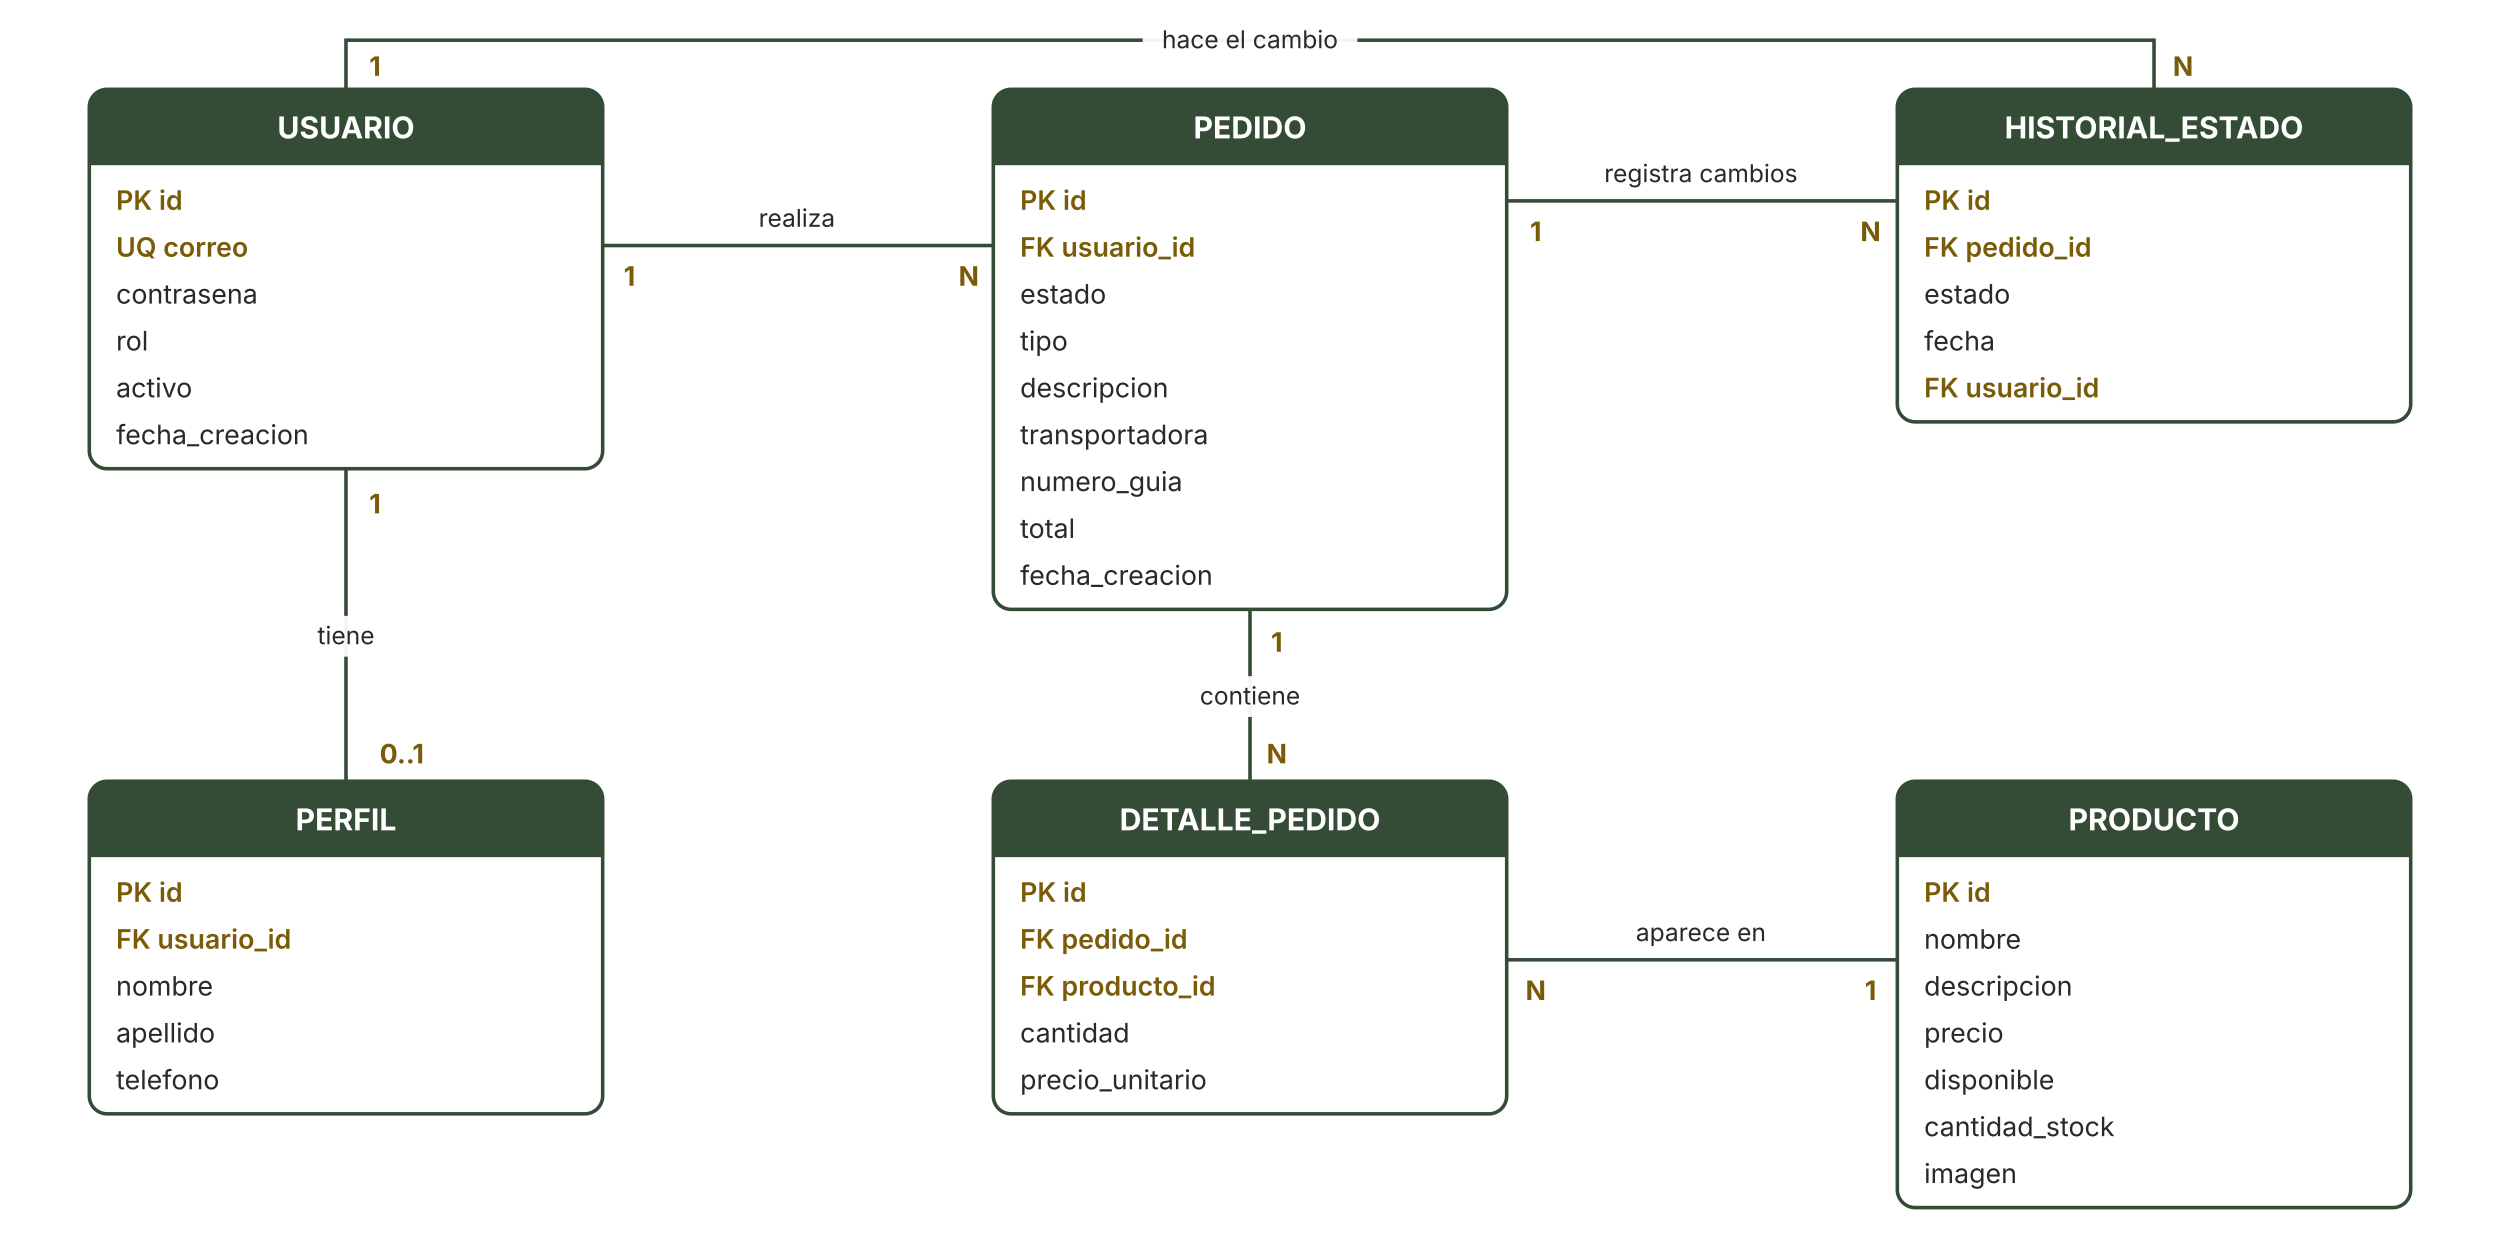
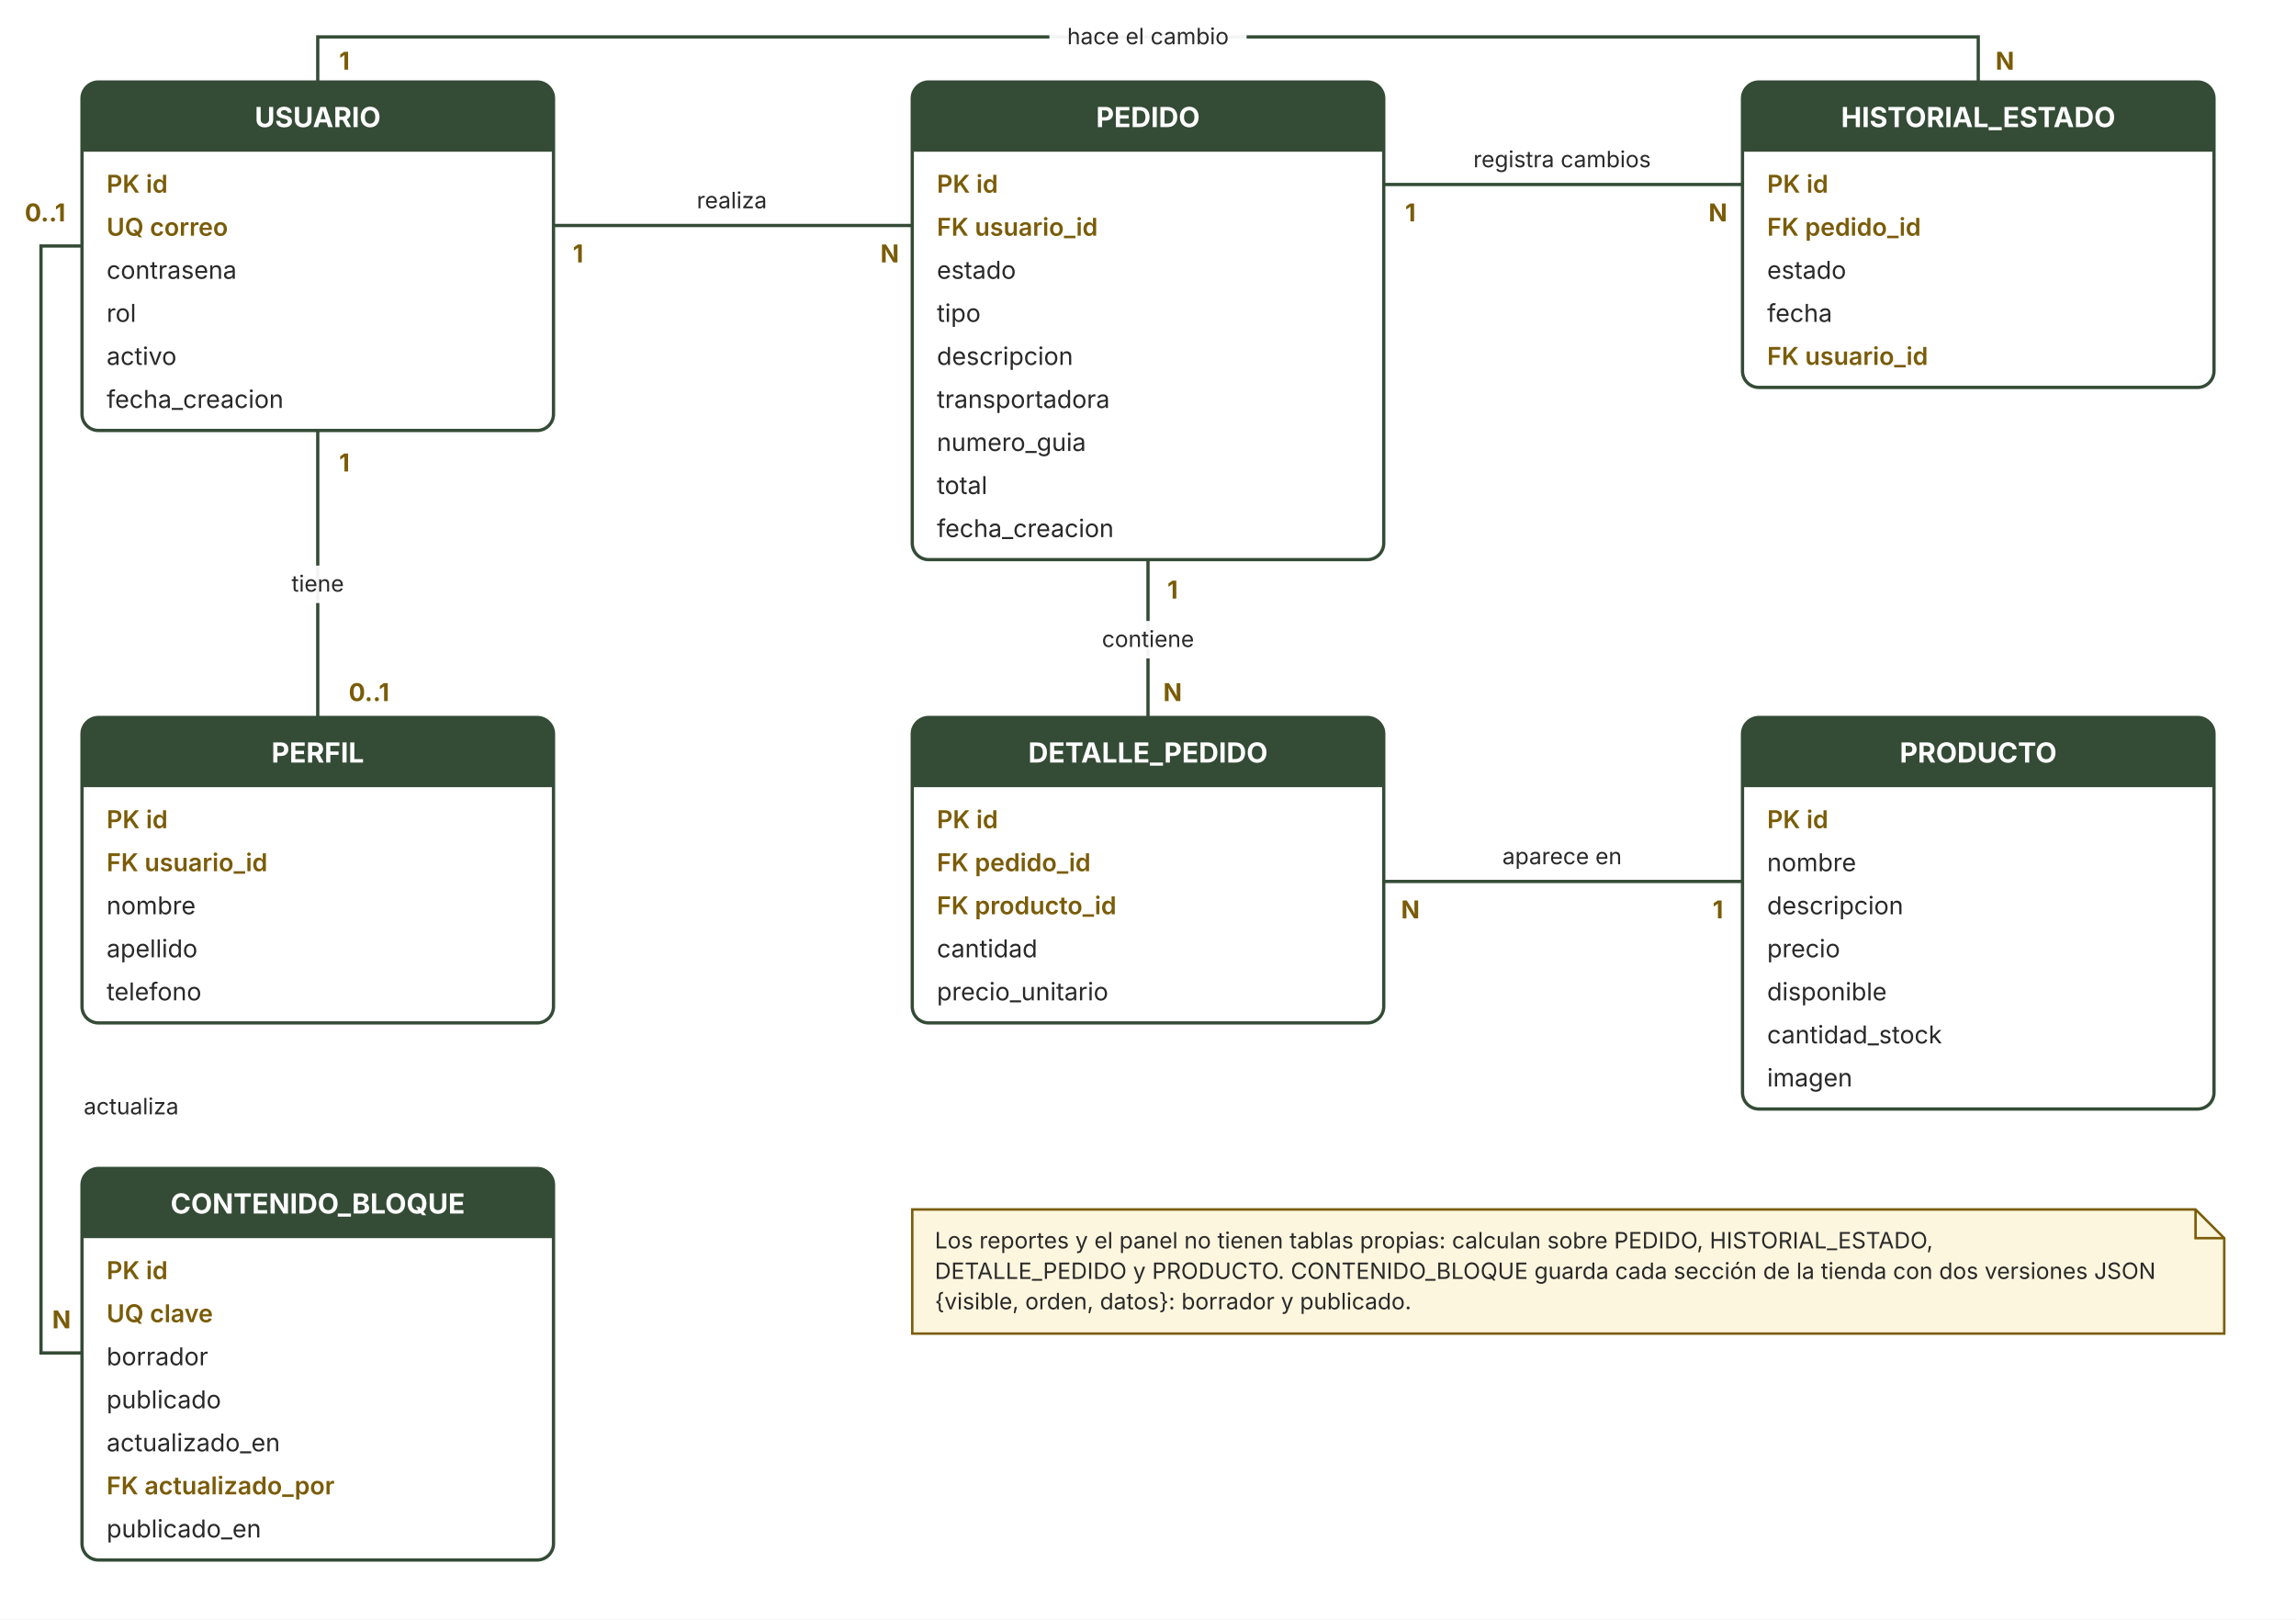
- <svg xmlns="http://www.w3.org/2000/svg" viewBox="0 0 1120 560" role="img" aria-label="Modelo lógico de la base de datos (entidad-relación)" font-family="Inter, 'Segoe UI', Roboto, Arial, sans-serif">
+ <svg xmlns="http://www.w3.org/2000/svg" viewBox="0 0 1120 790" role="img" aria-label="Modelo lógico de la base de datos (entidad-relación)" font-family="Inter, 'Segoe UI', Roboto, Arial, sans-serif">
  <defs>
    <marker id="bd_logico-flecha" viewBox="0 0 10 10" refX="9" refY="5" markerWidth="9" markerHeight="9" orient="auto-start-reverse">
      <path d="M0,0 L10,5 L0,10 z" fill="#4F5B52" />
    </marker>
    <marker id="bd_logico-abierta" viewBox="0 0 10 10" refX="9" refY="5" markerWidth="10" markerHeight="10" orient="auto-start-reverse">
      <path d="M0,0 L10,5 L0,10" fill="none" stroke="#4F5B52" stroke-width="1.3" />
    </marker>
    <marker id="bd_logico-rombo" viewBox="0 0 16 10" refX="1" refY="5" markerWidth="16" markerHeight="10" orient="auto-start-reverse">
      <path d="M1,5 L8,1 L15,5 L8,9 z" fill="#4F5B52" />
    </marker>
  </defs>
-   <rect width="1120" height="560" fill="#FFFFFF" />
+   <rect width="1120" height="790" fill="#FFFFFF" />
  <path d="M155,210 L155,350" fill="none" stroke="#344B36" stroke-width="1.6" />
  <path d="M270,110 L445,110" fill="none" stroke="#344B36" stroke-width="1.6" />
  <path d="M560,273 L560,350" fill="none" stroke="#344B36" stroke-width="1.6" />
  <path d="M850,430 L675,430" fill="none" stroke="#344B36" stroke-width="1.6" />
  <path d="M675,90 L850,90" fill="none" stroke="#344B36" stroke-width="1.6" />
  <path d="M155,40 L155,18 L965,18 L965,40" fill="none" stroke="#344B36" stroke-width="1.6" />
+   <path d="M40,120 L20,120 L20,660 L40,660" fill="none" stroke="#344B36" stroke-width="1.6" />
  <rect x="40" y="40" width="230" height="170" rx="8" fill="#FFFFFF" stroke="#344B36" stroke-width="1.6" />
  <path d="M40,48 a8,8 0 0,1 8,-8 h214 a8,8 0 0,1 8,8 v26 h-230 z" fill="#344B36" />
  <rect x="40" y="350" width="230" height="149" rx="8" fill="#FFFFFF" stroke="#344B36" stroke-width="1.6" />
  <path d="M40,358 a8,8 0 0,1 8,-8 h214 a8,8 0 0,1 8,8 v26 h-230 z" fill="#344B36" />
  <rect x="445" y="40" width="230" height="233" rx="8" fill="#FFFFFF" stroke="#344B36" stroke-width="1.6" />
  <path d="M445,48 a8,8 0 0,1 8,-8 h214 a8,8 0 0,1 8,8 v26 h-230 z" fill="#344B36" />
  <rect x="445" y="350" width="230" height="149" rx="8" fill="#FFFFFF" stroke="#344B36" stroke-width="1.6" />
  <path d="M445,358 a8,8 0 0,1 8,-8 h214 a8,8 0 0,1 8,8 v26 h-230 z" fill="#344B36" />
  <rect x="850" y="350" width="230" height="191" rx="8" fill="#FFFFFF" stroke="#344B36" stroke-width="1.6" />
  <path d="M850,358 a8,8 0 0,1 8,-8 h214 a8,8 0 0,1 8,8 v26 h-230 z" fill="#344B36" />
  <rect x="850" y="40" width="230" height="149" rx="8" fill="#FFFFFF" stroke="#344B36" stroke-width="1.6" />
  <path d="M850,48 a8,8 0 0,1 8,-8 h214 a8,8 0 0,1 8,8 v26 h-230 z" fill="#344B36" />
+   <rect x="40" y="570" width="230" height="191" rx="8" fill="#FFFFFF" stroke="#344B36" stroke-width="1.6" />
+   <path d="M40,578 a8,8 0 0,1 8,-8 h214 a8,8 0 0,1 8,8 v26 h-230 z" fill="#344B36" />
+   <path d="M445,590 h626 l14,14 v46.55 h-640 z" fill="#FDF6DE" stroke="#7A5C08" stroke-width="1.2" />
+   <path d="M1071,590 v14 h14" fill="none" stroke="#7A5C08" stroke-width="1.2" />
  <text x="155.0" y="62.0" font-family="Inter, 'Segoe UI', Roboto, Arial, sans-serif" font-size="13.5" font-weight="700" fill="#FFFFFF" text-anchor="middle">USUARIO</text>
  <text x="52.0" y="94.0" font-family="Inter, 'Segoe UI', Roboto, Arial, sans-serif" font-size="12" font-weight="600" fill="#7A5C08" text-anchor="start">PK  id</text>
  <text x="52.0" y="115.0" font-family="Inter, 'Segoe UI', Roboto, Arial, sans-serif" font-size="12" font-weight="600" fill="#7A5C08" text-anchor="start">UQ  correo</text>
  <text x="52.0" y="136.0" font-family="Inter, 'Segoe UI', Roboto, Arial, sans-serif" font-size="12" font-weight="400" fill="#292929" text-anchor="start">      contrasena</text>
  <text x="52.0" y="157.0" font-family="Inter, 'Segoe UI', Roboto, Arial, sans-serif" font-size="12" font-weight="400" fill="#292929" text-anchor="start">      rol</text>
  <text x="52.0" y="178.0" font-family="Inter, 'Segoe UI', Roboto, Arial, sans-serif" font-size="12" font-weight="400" fill="#292929" text-anchor="start">      activo</text>
  <text x="52.0" y="199.0" font-family="Inter, 'Segoe UI', Roboto, Arial, sans-serif" font-size="12" font-weight="400" fill="#292929" text-anchor="start">      fecha_creacion</text>
  <text x="155.0" y="372.0" font-family="Inter, 'Segoe UI', Roboto, Arial, sans-serif" font-size="13.5" font-weight="700" fill="#FFFFFF" text-anchor="middle">PERFIL</text>
  <text x="52.0" y="404.0" font-family="Inter, 'Segoe UI', Roboto, Arial, sans-serif" font-size="12" font-weight="600" fill="#7A5C08" text-anchor="start">PK  id</text>
  <text x="52.0" y="425.0" font-family="Inter, 'Segoe UI', Roboto, Arial, sans-serif" font-size="12" font-weight="600" fill="#7A5C08" text-anchor="start">FK  usuario_id</text>
  <text x="52.0" y="446.0" font-family="Inter, 'Segoe UI', Roboto, Arial, sans-serif" font-size="12" font-weight="400" fill="#292929" text-anchor="start">      nombre</text>
  <text x="52.0" y="467.0" font-family="Inter, 'Segoe UI', Roboto, Arial, sans-serif" font-size="12" font-weight="400" fill="#292929" text-anchor="start">      apellido</text>
  <text x="52.0" y="488.0" font-family="Inter, 'Segoe UI', Roboto, Arial, sans-serif" font-size="12" font-weight="400" fill="#292929" text-anchor="start">      telefono</text>
  <text x="560.0" y="62.0" font-family="Inter, 'Segoe UI', Roboto, Arial, sans-serif" font-size="13.5" font-weight="700" fill="#FFFFFF" text-anchor="middle">PEDIDO</text>
  <text x="457.0" y="94.0" font-family="Inter, 'Segoe UI', Roboto, Arial, sans-serif" font-size="12" font-weight="600" fill="#7A5C08" text-anchor="start">PK  id</text>
  <text x="457.0" y="115.0" font-family="Inter, 'Segoe UI', Roboto, Arial, sans-serif" font-size="12" font-weight="600" fill="#7A5C08" text-anchor="start">FK  usuario_id</text>
  <text x="457.0" y="136.0" font-family="Inter, 'Segoe UI', Roboto, Arial, sans-serif" font-size="12" font-weight="400" fill="#292929" text-anchor="start">      estado</text>
  <text x="457.0" y="157.0" font-family="Inter, 'Segoe UI', Roboto, Arial, sans-serif" font-size="12" font-weight="400" fill="#292929" text-anchor="start">      tipo</text>
  <text x="457.0" y="178.0" font-family="Inter, 'Segoe UI', Roboto, Arial, sans-serif" font-size="12" font-weight="400" fill="#292929" text-anchor="start">      descripcion</text>
  <text x="457.0" y="199.0" font-family="Inter, 'Segoe UI', Roboto, Arial, sans-serif" font-size="12" font-weight="400" fill="#292929" text-anchor="start">      transportadora</text>
  <text x="457.0" y="220.0" font-family="Inter, 'Segoe UI', Roboto, Arial, sans-serif" font-size="12" font-weight="400" fill="#292929" text-anchor="start">      numero_guia</text>
  <text x="457.0" y="241.0" font-family="Inter, 'Segoe UI', Roboto, Arial, sans-serif" font-size="12" font-weight="400" fill="#292929" text-anchor="start">      total</text>
  <text x="457.0" y="262.0" font-family="Inter, 'Segoe UI', Roboto, Arial, sans-serif" font-size="12" font-weight="400" fill="#292929" text-anchor="start">      fecha_creacion</text>
  <text x="560.0" y="372.0" font-family="Inter, 'Segoe UI', Roboto, Arial, sans-serif" font-size="13.5" font-weight="700" fill="#FFFFFF" text-anchor="middle">DETALLE_PEDIDO</text>
  <text x="457.0" y="404.0" font-family="Inter, 'Segoe UI', Roboto, Arial, sans-serif" font-size="12" font-weight="600" fill="#7A5C08" text-anchor="start">PK  id</text>
  <text x="457.0" y="425.0" font-family="Inter, 'Segoe UI', Roboto, Arial, sans-serif" font-size="12" font-weight="600" fill="#7A5C08" text-anchor="start">FK  pedido_id</text>
  <text x="457.0" y="446.0" font-family="Inter, 'Segoe UI', Roboto, Arial, sans-serif" font-size="12" font-weight="600" fill="#7A5C08" text-anchor="start">FK  producto_id</text>
  <text x="457.0" y="467.0" font-family="Inter, 'Segoe UI', Roboto, Arial, sans-serif" font-size="12" font-weight="400" fill="#292929" text-anchor="start">      cantidad</text>
  <text x="457.0" y="488.0" font-family="Inter, 'Segoe UI', Roboto, Arial, sans-serif" font-size="12" font-weight="400" fill="#292929" text-anchor="start">      precio_unitario</text>
  <text x="965.0" y="372.0" font-family="Inter, 'Segoe UI', Roboto, Arial, sans-serif" font-size="13.5" font-weight="700" fill="#FFFFFF" text-anchor="middle">PRODUCTO</text>
  <text x="862.0" y="404.0" font-family="Inter, 'Segoe UI', Roboto, Arial, sans-serif" font-size="12" font-weight="600" fill="#7A5C08" text-anchor="start">PK  id</text>
  <text x="862.0" y="425.0" font-family="Inter, 'Segoe UI', Roboto, Arial, sans-serif" font-size="12" font-weight="400" fill="#292929" text-anchor="start">      nombre</text>
  <text x="862.0" y="446.0" font-family="Inter, 'Segoe UI', Roboto, Arial, sans-serif" font-size="12" font-weight="400" fill="#292929" text-anchor="start">      descripcion</text>
  <text x="862.0" y="467.0" font-family="Inter, 'Segoe UI', Roboto, Arial, sans-serif" font-size="12" font-weight="400" fill="#292929" text-anchor="start">      precio</text>
  <text x="862.0" y="488.0" font-family="Inter, 'Segoe UI', Roboto, Arial, sans-serif" font-size="12" font-weight="400" fill="#292929" text-anchor="start">      disponible</text>
  <text x="862.0" y="509.0" font-family="Inter, 'Segoe UI', Roboto, Arial, sans-serif" font-size="12" font-weight="400" fill="#292929" text-anchor="start">      cantidad_stock</text>
  <text x="862.0" y="530.0" font-family="Inter, 'Segoe UI', Roboto, Arial, sans-serif" font-size="12" font-weight="400" fill="#292929" text-anchor="start">      imagen</text>
  <text x="965.0" y="62.0" font-family="Inter, 'Segoe UI', Roboto, Arial, sans-serif" font-size="13.5" font-weight="700" fill="#FFFFFF" text-anchor="middle">HISTORIAL_ESTADO</text>
  <text x="862.0" y="94.0" font-family="Inter, 'Segoe UI', Roboto, Arial, sans-serif" font-size="12" font-weight="600" fill="#7A5C08" text-anchor="start">PK  id</text>
  <text x="862.0" y="115.0" font-family="Inter, 'Segoe UI', Roboto, Arial, sans-serif" font-size="12" font-weight="600" fill="#7A5C08" text-anchor="start">FK  pedido_id</text>
  <text x="862.0" y="136.0" font-family="Inter, 'Segoe UI', Roboto, Arial, sans-serif" font-size="12" font-weight="400" fill="#292929" text-anchor="start">      estado</text>
  <text x="862.0" y="157.0" font-family="Inter, 'Segoe UI', Roboto, Arial, sans-serif" font-size="12" font-weight="400" fill="#292929" text-anchor="start">      fecha</text>
  <text x="862.0" y="178.0" font-family="Inter, 'Segoe UI', Roboto, Arial, sans-serif" font-size="12" font-weight="600" fill="#7A5C08" text-anchor="start">FK  usuario_id</text>
  <rect x="134.6" y="275.9" width="40.8" height="18.3" rx="4" fill="#FFFFFF" fill-opacity=".94" />
  <text x="155.0" y="288.6" font-family="Inter, 'Segoe UI', Roboto, Arial, sans-serif" font-size="11" font-weight="400" fill="#292929" text-anchor="middle">tiene</text>
  <text x="168.0" y="230.0" font-family="Inter, 'Segoe UI', Roboto, Arial, sans-serif" font-size="12" font-weight="700" fill="#7A5C08" text-anchor="middle">1</text>
  <text x="180.0" y="342.0" font-family="Inter, 'Segoe UI', Roboto, Arial, sans-serif" font-size="12" font-weight="700" fill="#7A5C08" text-anchor="middle">0..1</text>
  <rect x="330.4" y="88.8" width="53.1" height="18.3" rx="4" fill="#FFFFFF" fill-opacity=".94" />
  <text x="357.0" y="101.6" font-family="Inter, 'Segoe UI', Roboto, Arial, sans-serif" font-size="11" font-weight="400" fill="#292929" text-anchor="middle">realiza</text>
  <text x="282.0" y="128.0" font-family="Inter, 'Segoe UI', Roboto, Arial, sans-serif" font-size="12" font-weight="700" fill="#7A5C08" text-anchor="middle">1</text>
  <text x="434.0" y="128.0" font-family="Inter, 'Segoe UI', Roboto, Arial, sans-serif" font-size="12" font-weight="700" fill="#7A5C08" text-anchor="middle">N</text>
  <rect x="530.4" y="302.9" width="59.3" height="18.3" rx="4" fill="#FFFFFF" fill-opacity=".94" />
  <text x="560.0" y="315.6" font-family="Inter, 'Segoe UI', Roboto, Arial, sans-serif" font-size="11" font-weight="400" fill="#292929" text-anchor="middle">contiene</text>
  <text x="572.0" y="292.0" font-family="Inter, 'Segoe UI', Roboto, Arial, sans-serif" font-size="12" font-weight="700" fill="#7A5C08" text-anchor="middle">1</text>
  <text x="572.0" y="342.0" font-family="Inter, 'Segoe UI', Roboto, Arial, sans-serif" font-size="12" font-weight="700" fill="#7A5C08" text-anchor="middle">N</text>
  <rect x="726.2" y="408.9" width="71.6" height="18.3" rx="4" fill="#FFFFFF" fill-opacity=".94" />
  <text x="762.0" y="421.6" font-family="Inter, 'Segoe UI', Roboto, Arial, sans-serif" font-size="11" font-weight="400" fill="#292929" text-anchor="middle">aparece en</text>
  <text x="838.0" y="448.0" font-family="Inter, 'Segoe UI', Roboto, Arial, sans-serif" font-size="12" font-weight="700" fill="#7A5C08" text-anchor="middle">1</text>
  <text x="688.0" y="448.0" font-family="Inter, 'Segoe UI', Roboto, Arial, sans-serif" font-size="12" font-weight="700" fill="#7A5C08" text-anchor="middle">N</text>
  <rect x="707.7" y="68.8" width="108.6" height="18.3" rx="4" fill="#FFFFFF" fill-opacity=".94" />
  <text x="762.0" y="81.6" font-family="Inter, 'Segoe UI', Roboto, Arial, sans-serif" font-size="11" font-weight="400" fill="#292929" text-anchor="middle">registra cambios</text>
  <text x="688.0" y="108.0" font-family="Inter, 'Segoe UI', Roboto, Arial, sans-serif" font-size="12" font-weight="700" fill="#7A5C08" text-anchor="middle">1</text>
  <text x="838.0" y="108.0" font-family="Inter, 'Segoe UI', Roboto, Arial, sans-serif" font-size="12" font-weight="700" fill="#7A5C08" text-anchor="middle">N</text>
  <rect x="511.9" y="8.8" width="96.2" height="18.3" rx="4" fill="#FFFFFF" fill-opacity=".94" />
  <text x="560.0" y="21.6" font-family="Inter, 'Segoe UI', Roboto, Arial, sans-serif" font-size="11" font-weight="400" fill="#292929" text-anchor="middle">hace el cambio</text>
  <text x="168.0" y="34.0" font-family="Inter, 'Segoe UI', Roboto, Arial, sans-serif" font-size="12" font-weight="700" fill="#7A5C08" text-anchor="middle">1</text>
  <text x="978.0" y="34.0" font-family="Inter, 'Segoe UI', Roboto, Arial, sans-serif" font-size="12" font-weight="700" fill="#7A5C08" text-anchor="middle">N</text>
+   <text x="155.0" y="592.0" font-family="Inter, 'Segoe UI', Roboto, Arial, sans-serif" font-size="13.5" font-weight="700" fill="#FFFFFF" text-anchor="middle">CONTENIDO_BLOQUE</text>
+   <text x="52.0" y="624.0" font-family="Inter, 'Segoe UI', Roboto, Arial, sans-serif" font-size="12" font-weight="600" fill="#7A5C08" text-anchor="start">PK  id</text>
+   <text x="52.0" y="645.0" font-family="Inter, 'Segoe UI', Roboto, Arial, sans-serif" font-size="12" font-weight="600" fill="#7A5C08" text-anchor="start">UQ  clave</text>
+   <text x="52.0" y="666.0" font-family="Inter, 'Segoe UI', Roboto, Arial, sans-serif" font-size="12" font-weight="400" fill="#292929" text-anchor="start">      borrador</text>
+   <text x="52.0" y="687.0" font-family="Inter, 'Segoe UI', Roboto, Arial, sans-serif" font-size="12" font-weight="400" fill="#292929" text-anchor="start">      publicado</text>
+   <text x="52.0" y="708.0" font-family="Inter, 'Segoe UI', Roboto, Arial, sans-serif" font-size="12" font-weight="400" fill="#292929" text-anchor="start">      actualizado_en</text>
+   <text x="52.0" y="729.0" font-family="Inter, 'Segoe UI', Roboto, Arial, sans-serif" font-size="12" font-weight="600" fill="#7A5C08" text-anchor="start">FK  actualizado_por</text>
+   <text x="52.0" y="750.0" font-family="Inter, 'Segoe UI', Roboto, Arial, sans-serif" font-size="12" font-weight="400" fill="#292929" text-anchor="start">      publicado_en</text>
+   <rect x="31.3" y="530.9" width="65.4" height="18.3" rx="4" fill="#FFFFFF" fill-opacity=".94" />
+   <text x="64.0" y="543.6" font-family="Inter, 'Segoe UI', Roboto, Arial, sans-serif" font-size="11" font-weight="400" fill="#292929" text-anchor="middle">actualiza</text>
+   <text x="22.0" y="108.0" font-family="Inter, 'Segoe UI', Roboto, Arial, sans-serif" font-size="12" font-weight="700" fill="#7A5C08" text-anchor="middle">0..1</text>
+   <text x="30.0" y="648.0" font-family="Inter, 'Segoe UI', Roboto, Arial, sans-serif" font-size="12" font-weight="700" fill="#7A5C08" text-anchor="middle">N</text>
+   <text x="456.0" y="609.0" font-family="Inter, 'Segoe UI', Roboto, Arial, sans-serif" font-size="11" font-weight="400" fill="#292929" text-anchor="start">Los reportes y el panel no tienen tablas propias: calculan sobre PEDIDO, HISTORIAL_ESTADO,</text>
+   <text x="456.0" y="623.9" font-family="Inter, 'Segoe UI', Roboto, Arial, sans-serif" font-size="11" font-weight="400" fill="#292929" text-anchor="start">DETALLE_PEDIDO y PRODUCTO. CONTENIDO_BLOQUE guarda cada sección de la tienda con dos versiones JSON</text>
+   <text x="456.0" y="638.7" font-family="Inter, 'Segoe UI', Roboto, Arial, sans-serif" font-size="11" font-weight="400" fill="#292929" text-anchor="start">{visible, orden, datos}: borrador y publicado.</text>
</svg>
